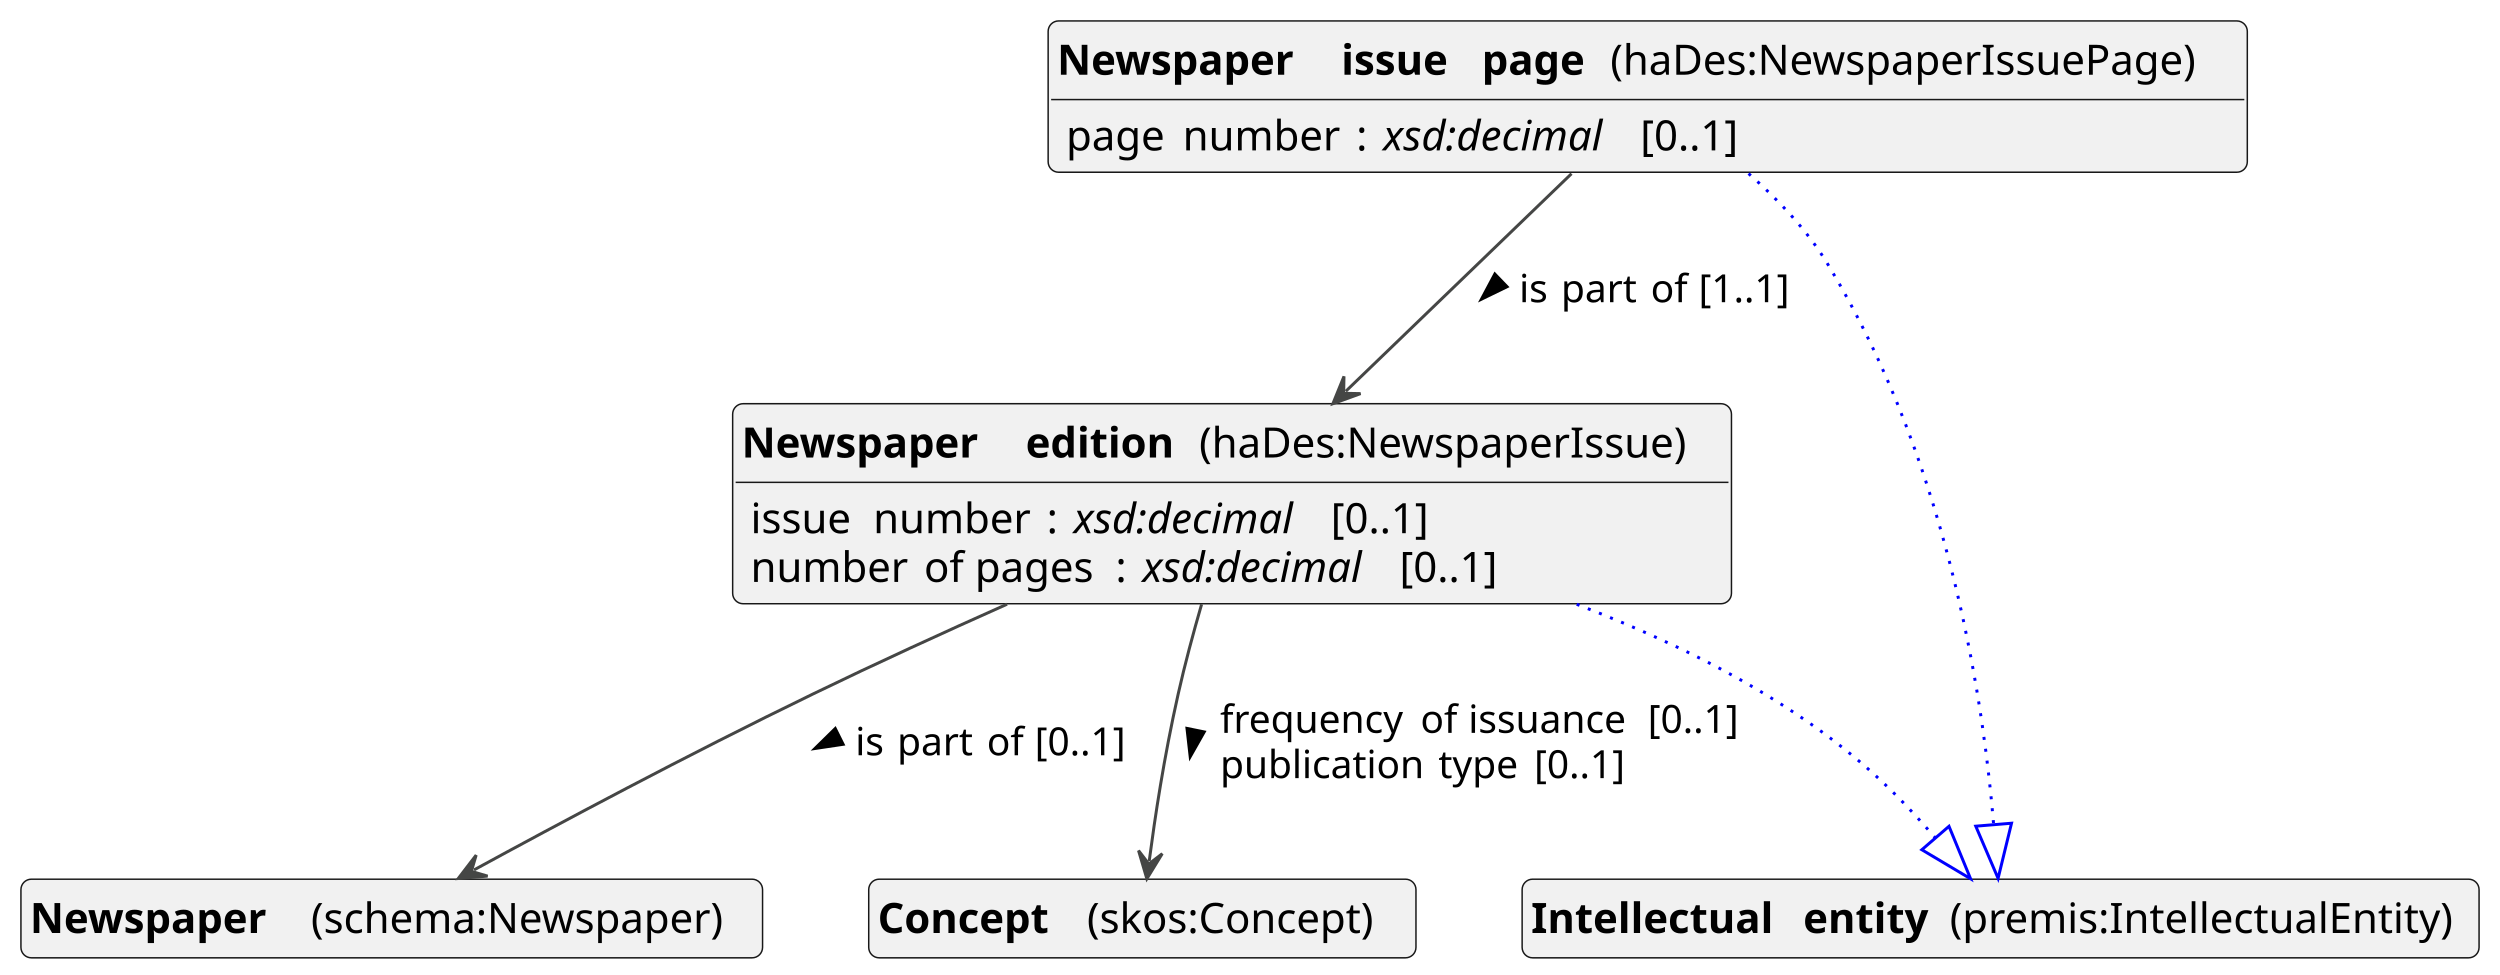
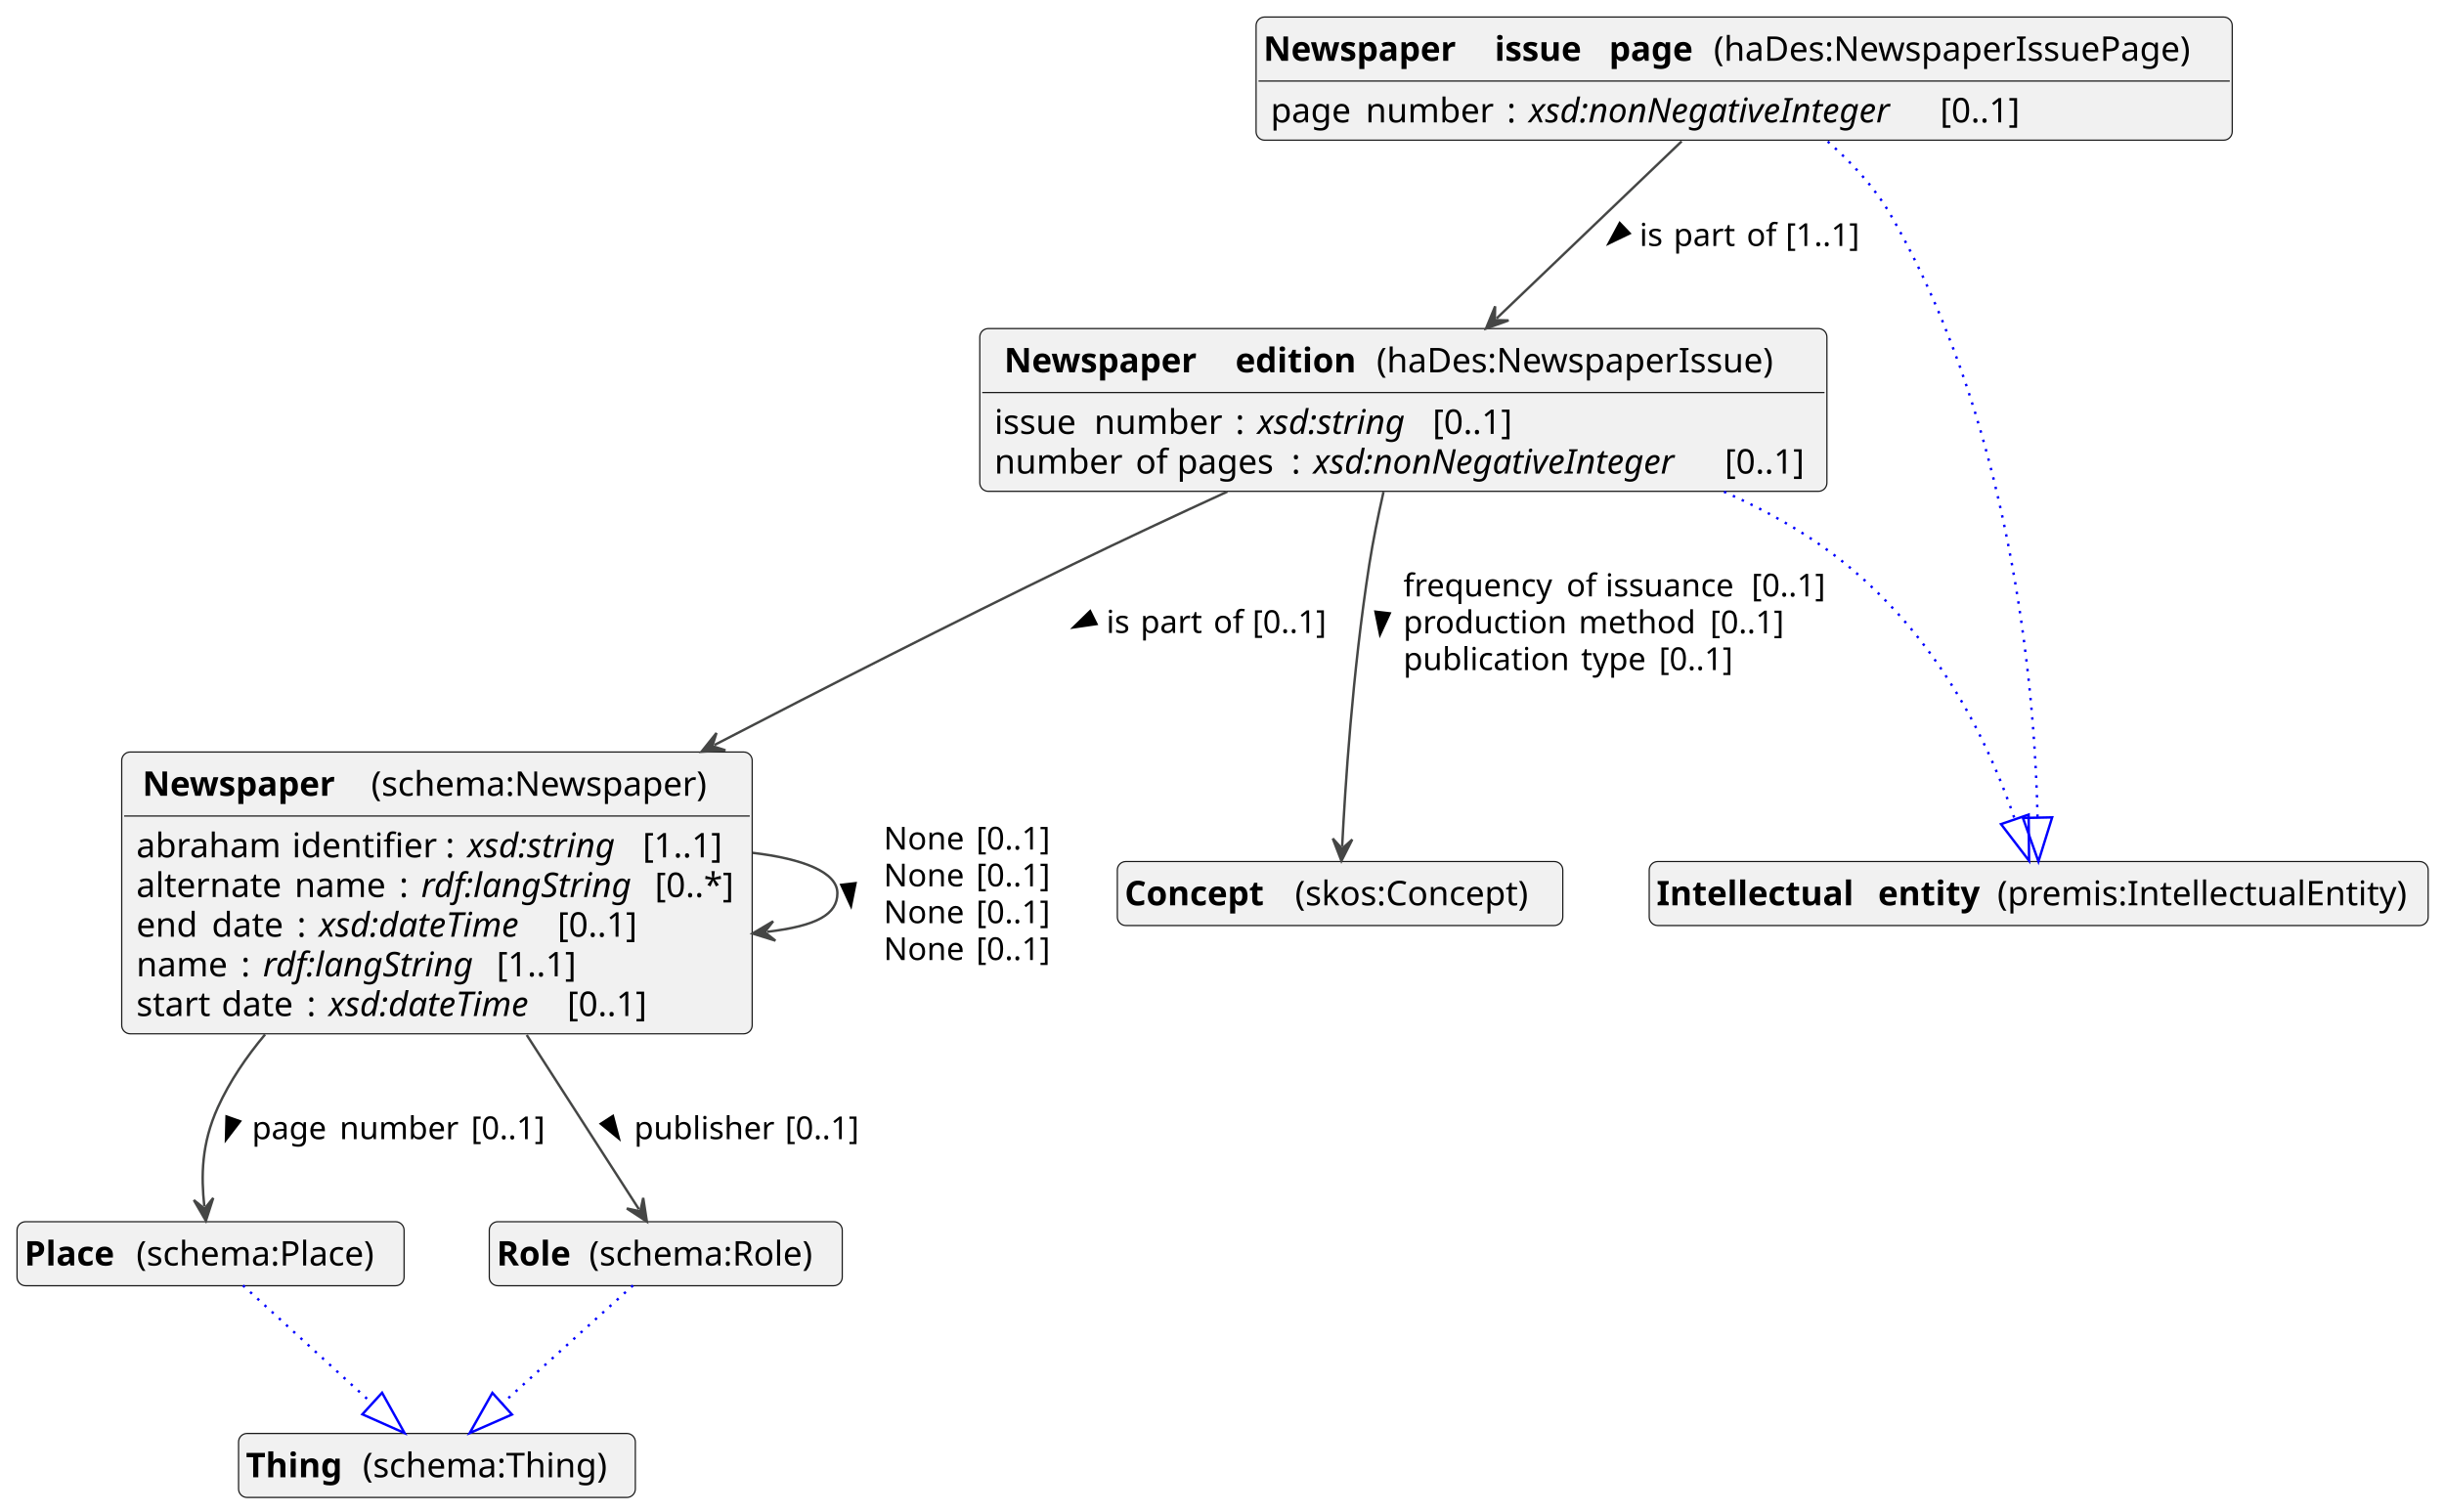
- <svg xmlns="http://www.w3.org/2000/svg" xmlns:xlink="http://www.w3.org/1999/xlink" contentStyleType="text/css" height="326px" preserveAspectRatio="none" style="width:836px;height:326px;background:#FFFFFF;" version="1.1" viewBox="0 0 836 326" width="836px" zoomAndPan="magnify">
+ <svg xmlns="http://www.w3.org/2000/svg" xmlns:xlink="http://www.w3.org/1999/xlink" contentStyleType="text/css" height="621px" preserveAspectRatio="none" style="width:1004px;height:621px;background:#FFFFFF;" version="1.1" viewBox="0 0 1004 621" width="1004px" zoomAndPan="magnify">
  <defs />
  <g>
    <a href="#schema%3ANewspaper" target="_top" title="#schema%3ANewspaper" xlink:actuate="onRequest" xlink:href="#schema%3ANewspaper" xlink:show="new" xlink:title="#schema%3ANewspaper" xlink:type="simple">
      <g id="elem_schema_Newspaper">
-         <rect codeLine="15" fill="#F1F1F1" height="26.297" id="schema_Newspaper" rx="3.5" ry="3.5" style="stroke:#181818;stroke-width:0.5;" width="248" x="7" y="294" />
-         <text fill="#000000" font-family="sans-serif" font-size="14" font-weight="bold" lengthAdjust="spacing" textLength="90" x="10" y="311.995">Newspaper</text>
-         <text fill="#000000" font-family="sans-serif" font-size="14" lengthAdjust="spacing" textLength="4" x="100" y="311.995"> </text>
-         <text fill="#000000" font-family="sans-serif" font-size="14" lengthAdjust="spacing" textLength="148" x="104" y="311.995">(schema:Newspaper)</text>
+         <rect codeLine="15" fill="#F1F1F1" height="115.781" id="schema_Newspaper" rx="3.5" ry="3.5" style="stroke:#181818;stroke-width:0.5;" width="259" x="50" y="309" />
+         <text fill="#000000" font-family="sans-serif" font-size="14" font-weight="bold" lengthAdjust="spacing" textLength="90" x="58.5" y="326.995">Newspaper</text>
+         <text fill="#000000" font-family="sans-serif" font-size="14" lengthAdjust="spacing" textLength="4" x="148.5" y="326.995"> </text>
+         <text fill="#000000" font-family="sans-serif" font-size="14" lengthAdjust="spacing" textLength="148" x="152.5" y="326.995">(schema:Newspaper)</text>
+         <line style="stroke:#181818;stroke-width:0.5;" x1="51" x2="308" y1="335.297" y2="335.297" />
+         <text fill="#000000" font-family="sans-serif" font-size="14" lengthAdjust="spacing" textLength="60" x="56" y="352.292">abraham</text>
+         <text fill="#000000" font-family="sans-serif" font-size="14" lengthAdjust="spacing" textLength="4" x="116" y="352.292"> </text>
+         <text fill="#000000" font-family="sans-serif" font-size="14" lengthAdjust="spacing" textLength="59" x="120" y="352.292">identifier</text>
+         <text fill="#000000" font-family="sans-serif" font-size="14" lengthAdjust="spacing" textLength="4" x="179" y="352.292"> </text>
+         <text fill="#000000" font-family="sans-serif" font-size="14" lengthAdjust="spacing" textLength="5" x="183" y="352.292">:</text>
+         <text fill="#000000" font-family="sans-serif" font-size="14" lengthAdjust="spacing" textLength="4" x="188" y="352.292"> </text>
+         <text fill="#000000" font-family="sans-serif" font-size="14" font-style="italic" lengthAdjust="spacing" textLength="68" x="192" y="352.292">xsd:string</text>
+         <text fill="#000000" font-family="sans-serif" font-size="14" lengthAdjust="spacing" textLength="4" x="260" y="352.292"> </text>
+         <text fill="#000000" font-family="sans-serif" font-size="14" lengthAdjust="spacing" textLength="36" x="264" y="352.292">[1..1]</text>
+         <text fill="#000000" font-family="sans-serif" font-size="14" lengthAdjust="spacing" textLength="61" x="56" y="368.589">alternate</text>
+         <text fill="#000000" font-family="sans-serif" font-size="14" lengthAdjust="spacing" textLength="4" x="117" y="368.589"> </text>
+         <text fill="#000000" font-family="sans-serif" font-size="14" lengthAdjust="spacing" textLength="39" x="121" y="368.589">name</text>
+         <text fill="#000000" font-family="sans-serif" font-size="14" lengthAdjust="spacing" textLength="4" x="160" y="368.589"> </text>
+         <text fill="#000000" font-family="sans-serif" font-size="14" lengthAdjust="spacing" textLength="5" x="164" y="368.589">:</text>
+         <text fill="#000000" font-family="sans-serif" font-size="14" lengthAdjust="spacing" textLength="4" x="169" y="368.589"> </text>
+         <text fill="#000000" font-family="sans-serif" font-size="14" font-style="italic" lengthAdjust="spacing" textLength="92" x="173" y="368.589">rdf:langString</text>
+         <text fill="#000000" font-family="sans-serif" font-size="14" lengthAdjust="spacing" textLength="4" x="265" y="368.589"> </text>
+         <text fill="#000000" font-family="sans-serif" font-size="14" lengthAdjust="spacing" textLength="34" x="269" y="368.589">[0..*]</text>
+         <text fill="#000000" font-family="sans-serif" font-size="14" lengthAdjust="spacing" textLength="27" x="56" y="384.886">end</text>
+         <text fill="#000000" font-family="sans-serif" font-size="14" lengthAdjust="spacing" textLength="4" x="83" y="384.886"> </text>
+         <text fill="#000000" font-family="sans-serif" font-size="14" lengthAdjust="spacing" textLength="31" x="87" y="384.886">date</text>
+         <text fill="#000000" font-family="sans-serif" font-size="14" lengthAdjust="spacing" textLength="4" x="118" y="384.886"> </text>
+         <text fill="#000000" font-family="sans-serif" font-size="14" lengthAdjust="spacing" textLength="5" x="122" y="384.886">:</text>
+         <text fill="#000000" font-family="sans-serif" font-size="14" lengthAdjust="spacing" textLength="4" x="127" y="384.886"> </text>
+         <text fill="#000000" font-family="sans-serif" font-size="14" font-style="italic" lengthAdjust="spacing" textLength="94" x="131" y="384.886">xsd:dateTime</text>
+         <text fill="#000000" font-family="sans-serif" font-size="14" lengthAdjust="spacing" textLength="4" x="225" y="384.886"> </text>
+         <text fill="#000000" font-family="sans-serif" font-size="14" lengthAdjust="spacing" textLength="36" x="229" y="384.886">[0..1]</text>
+         <text fill="#000000" font-family="sans-serif" font-size="14" lengthAdjust="spacing" textLength="39" x="56" y="401.183">name</text>
+         <text fill="#000000" font-family="sans-serif" font-size="14" lengthAdjust="spacing" textLength="4" x="95" y="401.183"> </text>
+         <text fill="#000000" font-family="sans-serif" font-size="14" lengthAdjust="spacing" textLength="5" x="99" y="401.183">:</text>
+         <text fill="#000000" font-family="sans-serif" font-size="14" lengthAdjust="spacing" textLength="4" x="104" y="401.183"> </text>
+         <text fill="#000000" font-family="sans-serif" font-size="14" font-style="italic" lengthAdjust="spacing" textLength="92" x="108" y="401.183">rdf:langString</text>
+         <text fill="#000000" font-family="sans-serif" font-size="14" lengthAdjust="spacing" textLength="4" x="200" y="401.183"> </text>
+         <text fill="#000000" font-family="sans-serif" font-size="14" lengthAdjust="spacing" textLength="36" x="204" y="401.183">[1..1]</text>
+         <text fill="#000000" font-family="sans-serif" font-size="14" lengthAdjust="spacing" textLength="31" x="56" y="417.479">start</text>
+         <text fill="#000000" font-family="sans-serif" font-size="14" lengthAdjust="spacing" textLength="4" x="87" y="417.479"> </text>
+         <text fill="#000000" font-family="sans-serif" font-size="14" lengthAdjust="spacing" textLength="31" x="91" y="417.479">date</text>
+         <text fill="#000000" font-family="sans-serif" font-size="14" lengthAdjust="spacing" textLength="4" x="122" y="417.479"> </text>
+         <text fill="#000000" font-family="sans-serif" font-size="14" lengthAdjust="spacing" textLength="5" x="126" y="417.479">:</text>
+         <text fill="#000000" font-family="sans-serif" font-size="14" lengthAdjust="spacing" textLength="4" x="131" y="417.479"> </text>
+         <text fill="#000000" font-family="sans-serif" font-size="14" font-style="italic" lengthAdjust="spacing" textLength="94" x="135" y="417.479">xsd:dateTime</text>
+         <text fill="#000000" font-family="sans-serif" font-size="14" lengthAdjust="spacing" textLength="4" x="229" y="417.479"> </text>
+         <text fill="#000000" font-family="sans-serif" font-size="14" lengthAdjust="spacing" textLength="36" x="233" y="417.479">[0..1]</text>
      </g>
    </a>
    <a href="../../terms/en#skos%3AConcept" target="_top" title="../../terms/en#skos%3AConcept" xlink:actuate="onRequest" xlink:href="../../terms/en#skos%3AConcept" xlink:show="new" xlink:title="../../terms/en#skos%3AConcept" xlink:type="simple">
      <g id="elem_skos_Concept">
-         <rect codeLine="16" fill="#F1F1F1" height="26.297" id="skos_Concept" rx="3.5" ry="3.5" style="stroke:#181818;stroke-width:0.5;" width="183" x="290.5" y="294" />
-         <text fill="#000000" font-family="sans-serif" font-size="14" font-weight="bold" lengthAdjust="spacing" textLength="66" x="293.5" y="311.995">Concept</text>
-         <text fill="#000000" font-family="sans-serif" font-size="14" lengthAdjust="spacing" textLength="4" x="359.5" y="311.995"> </text>
-         <text fill="#000000" font-family="sans-serif" font-size="14" lengthAdjust="spacing" textLength="107" x="363.5" y="311.995">(skos:Concept)</text>
+         <rect codeLine="16" fill="#F1F1F1" height="26.297" id="skos_Concept" rx="3.5" ry="3.5" style="stroke:#181818;stroke-width:0.5;" width="183" x="459" y="354" />
+         <text fill="#000000" font-family="sans-serif" font-size="14" font-weight="bold" lengthAdjust="spacing" textLength="66" x="462" y="371.995">Concept</text>
+         <text fill="#000000" font-family="sans-serif" font-size="14" lengthAdjust="spacing" textLength="4" x="528" y="371.995"> </text>
+         <text fill="#000000" font-family="sans-serif" font-size="14" lengthAdjust="spacing" textLength="107" x="532" y="371.995">(skos:Concept)</text>
      </g>
    </a>
    <a href="#haDes%3ANewspaperIssue" target="_top" title="#haDes%3ANewspaperIssue" xlink:actuate="onRequest" xlink:href="#haDes%3ANewspaperIssue" xlink:show="new" xlink:title="#haDes%3ANewspaperIssue" xlink:type="simple">
      <g id="elem_haDes_NewspaperIssue">
-         <rect codeLine="17" fill="#F1F1F1" height="66.891" id="haDes_NewspaperIssue" rx="3.5" ry="3.5" style="stroke:#181818;stroke-width:0.5;" width="334" x="245" y="135" />
-         <text fill="#000000" font-family="sans-serif" font-size="14" font-weight="bold" lengthAdjust="spacing" textLength="90" x="248" y="152.995">Newspaper</text>
-         <text fill="#000000" font-family="sans-serif" font-size="14" font-weight="bold" lengthAdjust="spacing" textLength="5" x="338" y="152.995"> </text>
-         <text fill="#000000" font-family="sans-serif" font-size="14" font-weight="bold" lengthAdjust="spacing" textLength="54" x="343" y="152.995">edition</text>
-         <text fill="#000000" font-family="sans-serif" font-size="14" lengthAdjust="spacing" textLength="4" x="397" y="152.995"> </text>
-         <text fill="#000000" font-family="sans-serif" font-size="14" lengthAdjust="spacing" textLength="175" x="401" y="152.995">(haDes:NewspaperIssue)</text>
-         <line style="stroke:#181818;stroke-width:0.5;" x1="246" x2="578" y1="161.297" y2="161.297" />
-         <text fill="#000000" font-family="sans-serif" font-size="14" lengthAdjust="spacing" textLength="37" x="251" y="178.292">issue</text>
-         <text fill="#000000" font-family="sans-serif" font-size="14" lengthAdjust="spacing" textLength="4" x="288" y="178.292"> </text>
-         <text fill="#000000" font-family="sans-serif" font-size="14" lengthAdjust="spacing" textLength="54" x="292" y="178.292">number</text>
-         <text fill="#000000" font-family="sans-serif" font-size="14" lengthAdjust="spacing" textLength="4" x="346" y="178.292"> </text>
-         <text fill="#000000" font-family="sans-serif" font-size="14" lengthAdjust="spacing" textLength="5" x="350" y="178.292">:</text>
-         <text fill="#000000" font-family="sans-serif" font-size="14" lengthAdjust="spacing" textLength="4" x="355" y="178.292"> </text>
-         <text fill="#000000" font-family="sans-serif" font-size="14" font-style="italic" lengthAdjust="spacing" textLength="82" x="359" y="178.292">xsd:decimal</text>
-         <text fill="#000000" font-family="sans-serif" font-size="14" lengthAdjust="spacing" textLength="4" x="441" y="178.292"> </text>
-         <text fill="#000000" font-family="sans-serif" font-size="14" lengthAdjust="spacing" textLength="36" x="445" y="178.292">[0..1]</text>
-         <text fill="#000000" font-family="sans-serif" font-size="14" lengthAdjust="spacing" textLength="54" x="251" y="194.589">number</text>
-         <text fill="#000000" font-family="sans-serif" font-size="14" lengthAdjust="spacing" textLength="4" x="305" y="194.589"> </text>
-         <text fill="#000000" font-family="sans-serif" font-size="14" lengthAdjust="spacing" textLength="13" x="309" y="194.589">of</text>
-         <text fill="#000000" font-family="sans-serif" font-size="14" lengthAdjust="spacing" textLength="4" x="322" y="194.589"> </text>
-         <text fill="#000000" font-family="sans-serif" font-size="14" lengthAdjust="spacing" textLength="43" x="326" y="194.589">pages</text>
-         <text fill="#000000" font-family="sans-serif" font-size="14" lengthAdjust="spacing" textLength="4" x="369" y="194.589"> </text>
-         <text fill="#000000" font-family="sans-serif" font-size="14" lengthAdjust="spacing" textLength="5" x="373" y="194.589">:</text>
-         <text fill="#000000" font-family="sans-serif" font-size="14" lengthAdjust="spacing" textLength="4" x="378" y="194.589"> </text>
-         <text fill="#000000" font-family="sans-serif" font-size="14" font-style="italic" lengthAdjust="spacing" textLength="82" x="382" y="194.589">xsd:decimal</text>
-         <text fill="#000000" font-family="sans-serif" font-size="14" lengthAdjust="spacing" textLength="4" x="464" y="194.589"> </text>
-         <text fill="#000000" font-family="sans-serif" font-size="14" lengthAdjust="spacing" textLength="36" x="468" y="194.589">[0..1]</text>
+         <rect codeLine="17" fill="#F1F1F1" height="66.891" id="haDes_NewspaperIssue" rx="3.5" ry="3.5" style="stroke:#181818;stroke-width:0.5;" width="348" x="402.5" y="135" />
+         <text fill="#000000" font-family="sans-serif" font-size="14" font-weight="bold" lengthAdjust="spacing" textLength="90" x="412.5" y="152.995">Newspaper</text>
+         <text fill="#000000" font-family="sans-serif" font-size="14" font-weight="bold" lengthAdjust="spacing" textLength="5" x="502.5" y="152.995"> </text>
+         <text fill="#000000" font-family="sans-serif" font-size="14" font-weight="bold" lengthAdjust="spacing" textLength="54" x="507.5" y="152.995">edition</text>
+         <text fill="#000000" font-family="sans-serif" font-size="14" lengthAdjust="spacing" textLength="4" x="561.5" y="152.995"> </text>
+         <text fill="#000000" font-family="sans-serif" font-size="14" lengthAdjust="spacing" textLength="175" x="565.5" y="152.995">(haDes:NewspaperIssue)</text>
+         <line style="stroke:#181818;stroke-width:0.5;" x1="403.5" x2="749.5" y1="161.297" y2="161.297" />
+         <text fill="#000000" font-family="sans-serif" font-size="14" lengthAdjust="spacing" textLength="37" x="408.5" y="178.292">issue</text>
+         <text fill="#000000" font-family="sans-serif" font-size="14" lengthAdjust="spacing" textLength="4" x="445.5" y="178.292"> </text>
+         <text fill="#000000" font-family="sans-serif" font-size="14" lengthAdjust="spacing" textLength="54" x="449.5" y="178.292">number</text>
+         <text fill="#000000" font-family="sans-serif" font-size="14" lengthAdjust="spacing" textLength="4" x="503.5" y="178.292"> </text>
+         <text fill="#000000" font-family="sans-serif" font-size="14" lengthAdjust="spacing" textLength="5" x="507.5" y="178.292">:</text>
+         <text fill="#000000" font-family="sans-serif" font-size="14" lengthAdjust="spacing" textLength="4" x="512.5" y="178.292"> </text>
+         <text fill="#000000" font-family="sans-serif" font-size="14" font-style="italic" lengthAdjust="spacing" textLength="68" x="516.5" y="178.292">xsd:string</text>
+         <text fill="#000000" font-family="sans-serif" font-size="14" lengthAdjust="spacing" textLength="4" x="584.5" y="178.292"> </text>
+         <text fill="#000000" font-family="sans-serif" font-size="14" lengthAdjust="spacing" textLength="36" x="588.5" y="178.292">[0..1]</text>
+         <text fill="#000000" font-family="sans-serif" font-size="14" lengthAdjust="spacing" textLength="54" x="408.5" y="194.589">number</text>
+         <text fill="#000000" font-family="sans-serif" font-size="14" lengthAdjust="spacing" textLength="4" x="462.5" y="194.589"> </text>
+         <text fill="#000000" font-family="sans-serif" font-size="14" lengthAdjust="spacing" textLength="13" x="466.5" y="194.589">of</text>
+         <text fill="#000000" font-family="sans-serif" font-size="14" lengthAdjust="spacing" textLength="4" x="479.5" y="194.589"> </text>
+         <text fill="#000000" font-family="sans-serif" font-size="14" lengthAdjust="spacing" textLength="43" x="483.5" y="194.589">pages</text>
+         <text fill="#000000" font-family="sans-serif" font-size="14" lengthAdjust="spacing" textLength="4" x="526.5" y="194.589"> </text>
+         <text fill="#000000" font-family="sans-serif" font-size="14" lengthAdjust="spacing" textLength="5" x="530.5" y="194.589">:</text>
+         <text fill="#000000" font-family="sans-serif" font-size="14" lengthAdjust="spacing" textLength="4" x="535.5" y="194.589"> </text>
+         <text fill="#000000" font-family="sans-serif" font-size="14" font-style="italic" lengthAdjust="spacing" textLength="165" x="539.5" y="194.589">xsd:nonNegativeInteger</text>
+         <text fill="#000000" font-family="sans-serif" font-size="14" lengthAdjust="spacing" textLength="4" x="704.5" y="194.589"> </text>
+         <text fill="#000000" font-family="sans-serif" font-size="14" lengthAdjust="spacing" textLength="36" x="708.5" y="194.589">[0..1]</text>
      </g>
    </a>
    <a href="#premis%3AIntellectualEntity" target="_top" title="#premis%3AIntellectualEntity" xlink:actuate="onRequest" xlink:href="#premis%3AIntellectualEntity" xlink:show="new" xlink:title="#premis%3AIntellectualEntity" xlink:type="simple">
      <g id="elem_premis_IntellectualEntity">
-         <rect codeLine="20" fill="#F1F1F1" height="26.297" id="premis_IntellectualEntity" rx="3.5" ry="3.5" style="stroke:#181818;stroke-width:0.5;" width="320" x="509" y="294" />
-         <text fill="#000000" font-family="sans-serif" font-size="14" font-weight="bold" lengthAdjust="spacing" textLength="86" x="512" y="311.995">Intellectual</text>
-         <text fill="#000000" font-family="sans-serif" font-size="14" font-weight="bold" lengthAdjust="spacing" textLength="5" x="598" y="311.995"> </text>
-         <text fill="#000000" font-family="sans-serif" font-size="14" font-weight="bold" lengthAdjust="spacing" textLength="45" x="603" y="311.995">entity</text>
-         <text fill="#000000" font-family="sans-serif" font-size="14" lengthAdjust="spacing" textLength="4" x="648" y="311.995"> </text>
-         <text fill="#000000" font-family="sans-serif" font-size="14" lengthAdjust="spacing" textLength="174" x="652" y="311.995">(premis:IntellectualEntity)</text>
+         <rect codeLine="20" fill="#F1F1F1" height="26.297" id="premis_IntellectualEntity" rx="3.5" ry="3.5" style="stroke:#181818;stroke-width:0.5;" width="320" x="677.5" y="354" />
+         <text fill="#000000" font-family="sans-serif" font-size="14" font-weight="bold" lengthAdjust="spacing" textLength="86" x="680.5" y="371.995">Intellectual</text>
+         <text fill="#000000" font-family="sans-serif" font-size="14" font-weight="bold" lengthAdjust="spacing" textLength="5" x="766.5" y="371.995"> </text>
+         <text fill="#000000" font-family="sans-serif" font-size="14" font-weight="bold" lengthAdjust="spacing" textLength="45" x="771.5" y="371.995">entity</text>
+         <text fill="#000000" font-family="sans-serif" font-size="14" lengthAdjust="spacing" textLength="4" x="816.5" y="371.995"> </text>
+         <text fill="#000000" font-family="sans-serif" font-size="14" lengthAdjust="spacing" textLength="174" x="820.5" y="371.995">(premis:IntellectualEntity)</text>
      </g>
    </a>
    <a href="#haDes%3ANewspaperIssuePage" target="_top" title="#haDes%3ANewspaperIssuePage" xlink:actuate="onRequest" xlink:href="#haDes%3ANewspaperIssuePage" xlink:show="new" xlink:title="#haDes%3ANewspaperIssuePage" xlink:type="simple">
      <g id="elem_haDes_NewspaperIssuePage">
-         <rect codeLine="19" fill="#F1F1F1" height="50.594" id="haDes_NewspaperIssuePage" rx="3.5" ry="3.5" style="stroke:#181818;stroke-width:0.5;" width="401" x="350.5" y="7" />
-         <text fill="#000000" font-family="sans-serif" font-size="14" font-weight="bold" lengthAdjust="spacing" textLength="90" x="353.5" y="24.995">Newspaper</text>
-         <text fill="#000000" font-family="sans-serif" font-size="14" font-weight="bold" lengthAdjust="spacing" textLength="5" x="443.5" y="24.995"> </text>
-         <text fill="#000000" font-family="sans-serif" font-size="14" font-weight="bold" lengthAdjust="spacing" textLength="42" x="448.5" y="24.995">issue</text>
-         <text fill="#000000" font-family="sans-serif" font-size="14" font-weight="bold" lengthAdjust="spacing" textLength="5" x="490.5" y="24.995"> </text>
-         <text fill="#000000" font-family="sans-serif" font-size="14" font-weight="bold" lengthAdjust="spacing" textLength="39" x="495.5" y="24.995">page</text>
-         <text fill="#000000" font-family="sans-serif" font-size="14" lengthAdjust="spacing" textLength="4" x="534.5" y="24.995"> </text>
-         <text fill="#000000" font-family="sans-serif" font-size="14" lengthAdjust="spacing" textLength="210" x="538.5" y="24.995">(haDes:NewspaperIssuePage)</text>
-         <line style="stroke:#181818;stroke-width:0.5;" x1="351.5" x2="750.5" y1="33.297" y2="33.297" />
-         <text fill="#000000" font-family="sans-serif" font-size="14" lengthAdjust="spacing" textLength="35" x="356.5" y="50.292">page</text>
-         <text fill="#000000" font-family="sans-serif" font-size="14" lengthAdjust="spacing" textLength="4" x="391.5" y="50.292"> </text>
-         <text fill="#000000" font-family="sans-serif" font-size="14" lengthAdjust="spacing" textLength="54" x="395.5" y="50.292">number</text>
-         <text fill="#000000" font-family="sans-serif" font-size="14" lengthAdjust="spacing" textLength="4" x="449.5" y="50.292"> </text>
-         <text fill="#000000" font-family="sans-serif" font-size="14" lengthAdjust="spacing" textLength="5" x="453.5" y="50.292">:</text>
-         <text fill="#000000" font-family="sans-serif" font-size="14" lengthAdjust="spacing" textLength="4" x="458.5" y="50.292"> </text>
-         <text fill="#000000" font-family="sans-serif" font-size="14" font-style="italic" lengthAdjust="spacing" textLength="82" x="462.5" y="50.292">xsd:decimal</text>
-         <text fill="#000000" font-family="sans-serif" font-size="14" lengthAdjust="spacing" textLength="4" x="544.5" y="50.292"> </text>
-         <text fill="#000000" font-family="sans-serif" font-size="14" lengthAdjust="spacing" textLength="36" x="548.5" y="50.292">[0..1]</text>
-       </g>
-     </a>
+         <rect codeLine="19" fill="#F1F1F1" height="50.594" id="haDes_NewspaperIssuePage" rx="3.5" ry="3.5" style="stroke:#181818;stroke-width:0.5;" width="401" x="516" y="7" />
+         <text fill="#000000" font-family="sans-serif" font-size="14" font-weight="bold" lengthAdjust="spacing" textLength="90" x="519" y="24.995">Newspaper</text>
+         <text fill="#000000" font-family="sans-serif" font-size="14" font-weight="bold" lengthAdjust="spacing" textLength="5" x="609" y="24.995"> </text>
+         <text fill="#000000" font-family="sans-serif" font-size="14" font-weight="bold" lengthAdjust="spacing" textLength="42" x="614" y="24.995">issue</text>
+         <text fill="#000000" font-family="sans-serif" font-size="14" font-weight="bold" lengthAdjust="spacing" textLength="5" x="656" y="24.995"> </text>
+         <text fill="#000000" font-family="sans-serif" font-size="14" font-weight="bold" lengthAdjust="spacing" textLength="39" x="661" y="24.995">page</text>
+         <text fill="#000000" font-family="sans-serif" font-size="14" lengthAdjust="spacing" textLength="4" x="700" y="24.995"> </text>
+         <text fill="#000000" font-family="sans-serif" font-size="14" lengthAdjust="spacing" textLength="210" x="704" y="24.995">(haDes:NewspaperIssuePage)</text>
+         <line style="stroke:#181818;stroke-width:0.5;" x1="517" x2="916" y1="33.297" y2="33.297" />
+         <text fill="#000000" font-family="sans-serif" font-size="14" lengthAdjust="spacing" textLength="35" x="522" y="50.292">page</text>
+         <text fill="#000000" font-family="sans-serif" font-size="14" lengthAdjust="spacing" textLength="4" x="557" y="50.292"> </text>
+         <text fill="#000000" font-family="sans-serif" font-size="14" lengthAdjust="spacing" textLength="54" x="561" y="50.292">number</text>
+         <text fill="#000000" font-family="sans-serif" font-size="14" lengthAdjust="spacing" textLength="4" x="615" y="50.292"> </text>
+         <text fill="#000000" font-family="sans-serif" font-size="14" lengthAdjust="spacing" textLength="5" x="619" y="50.292">:</text>
+         <text fill="#000000" font-family="sans-serif" font-size="14" lengthAdjust="spacing" textLength="4" x="624" y="50.292"> </text>
+         <text fill="#000000" font-family="sans-serif" font-size="14" font-style="italic" lengthAdjust="spacing" textLength="165" x="628" y="50.292">xsd:nonNegativeInteger</text>
+         <text fill="#000000" font-family="sans-serif" font-size="14" lengthAdjust="spacing" textLength="4" x="793" y="50.292"> </text>
+         <text fill="#000000" font-family="sans-serif" font-size="14" lengthAdjust="spacing" textLength="36" x="797" y="50.292">[0..1]</text>
+       </g>
+     </a>
+     <a href="../../description/en#schema%3APlace" target="_top" title="../../description/en#schema%3APlace" xlink:actuate="onRequest" xlink:href="../../description/en#schema%3APlace" xlink:show="new" xlink:title="../../description/en#schema%3APlace" xlink:type="simple">
+       <g id="elem_schema_Place">
+         <rect codeLine="21" fill="#F1F1F1" height="26.297" id="schema_Place" rx="3.5" ry="3.5" style="stroke:#181818;stroke-width:0.5;" width="159" x="7" y="502" />
+         <text fill="#000000" font-family="sans-serif" font-size="14" font-weight="bold" lengthAdjust="spacing" textLength="42" x="10" y="519.995">Place</text>
+         <text fill="#000000" font-family="sans-serif" font-size="14" lengthAdjust="spacing" textLength="4" x="52" y="519.995"> </text>
+         <text fill="#000000" font-family="sans-serif" font-size="14" lengthAdjust="spacing" textLength="107" x="56" y="519.995">(schema:Place)</text>
+       </g>
+     </a>
+     <a href="#schema%3AThing" target="_top" title="#schema%3AThing" xlink:actuate="onRequest" xlink:href="#schema%3AThing" xlink:show="new" xlink:title="#schema%3AThing" xlink:type="simple">
+       <g id="elem_schema_Thing">
+         <rect codeLine="24" fill="#F1F1F1" height="26.297" id="schema_Thing" rx="3.5" ry="3.5" style="stroke:#181818;stroke-width:0.5;" width="163" x="98" y="589" />
+         <text fill="#000000" font-family="sans-serif" font-size="14" font-weight="bold" lengthAdjust="spacing" textLength="44" x="101" y="606.995">Thing</text>
+         <text fill="#000000" font-family="sans-serif" font-size="14" lengthAdjust="spacing" textLength="4" x="145" y="606.995"> </text>
+         <text fill="#000000" font-family="sans-serif" font-size="14" lengthAdjust="spacing" textLength="109" x="149" y="606.995">(schema:Thing)</text>
+       </g>
+     </a>
+     <a href="../../description/en#schema%3ARole" target="_top" title="../../description/en#schema%3ARole" xlink:actuate="onRequest" xlink:href="../../description/en#schema%3ARole" xlink:show="new" xlink:title="../../description/en#schema%3ARole" xlink:type="simple">
+       <g id="elem_schema_Role">
+         <rect codeLine="23" fill="#F1F1F1" height="26.297" id="schema_Role" rx="3.5" ry="3.5" style="stroke:#181818;stroke-width:0.5;" width="145" x="201" y="502" />
+         <text fill="#000000" font-family="sans-serif" font-size="14" font-weight="bold" lengthAdjust="spacing" textLength="34" x="204" y="519.995">Role</text>
+         <text fill="#000000" font-family="sans-serif" font-size="14" lengthAdjust="spacing" textLength="4" x="238" y="519.995"> </text>
+         <text fill="#000000" font-family="sans-serif" font-size="14" lengthAdjust="spacing" textLength="101" x="242" y="519.995">(schema:Role)</text>
+       </g>
+     </a>
+     <g id="link_schema_Newspaper_schema_Newspaper">
+       <path codeLine="33" d="M309.14,350.42 C329.84,352.85 344,358.38 344,367 C344,375.62 335.799,380.45 315.099,382.88 " fill="none" id="schema_Newspaper-to-schema_Newspaper" style="stroke:#454645;stroke-width:1.0;" />
+       <polygon fill="#454645" points="309.14,383.58,318.545,386.503,314.106,382.997,317.612,378.558,309.14,383.58" style="stroke:#454645;stroke-width:1.0;" />
+       <polygon fill="#000000" points="349.583,372.231,351.447,362.906,345.61,363.591,349.583,372.231" style="stroke:#000000;stroke-width:1.0;" />
+       <text fill="#000000" font-family="sans-serif" font-size="13" lengthAdjust="spacing" textLength="34" x="363" y="349.067">None</text>
+       <text fill="#000000" font-family="sans-serif" font-size="13" lengthAdjust="spacing" textLength="4" x="397" y="349.067"> </text>
+       <text fill="#000000" font-family="sans-serif" font-size="13" lengthAdjust="spacing" textLength="34" x="401" y="349.067">[0..1]</text>
+       <text fill="#000000" font-family="sans-serif" font-size="13" lengthAdjust="spacing" textLength="34" x="363" y="364.2">None</text>
+       <text fill="#000000" font-family="sans-serif" font-size="13" lengthAdjust="spacing" textLength="4" x="397" y="364.2"> </text>
+       <text fill="#000000" font-family="sans-serif" font-size="13" lengthAdjust="spacing" textLength="34" x="401" y="364.2">[0..1]</text>
+       <text fill="#000000" font-family="sans-serif" font-size="13" lengthAdjust="spacing" textLength="34" x="363" y="379.332">None</text>
+       <text fill="#000000" font-family="sans-serif" font-size="13" lengthAdjust="spacing" textLength="4" x="397" y="379.332"> </text>
+       <text fill="#000000" font-family="sans-serif" font-size="13" lengthAdjust="spacing" textLength="34" x="401" y="379.332">[0..1]</text>
+       <text fill="#000000" font-family="sans-serif" font-size="13" lengthAdjust="spacing" textLength="34" x="363" y="394.465">None</text>
+       <text fill="#000000" font-family="sans-serif" font-size="13" lengthAdjust="spacing" textLength="4" x="397" y="394.465"> </text>
+       <text fill="#000000" font-family="sans-serif" font-size="13" lengthAdjust="spacing" textLength="34" x="401" y="394.465">[0..1]</text>
+     </g>
+     <g id="link_schema_Newspaper_schema_Place">
+       <path codeLine="34" d="M108.89,425.06 C101.17,434.27 94.36,444.32 89.5,455 C82.71,469.94 82.594,483.285 83.934,495.665 " fill="none" id="schema_Newspaper-to-schema_Place" style="stroke:#454645;stroke-width:1.0;" />
+       <polygon fill="#454645" points="84.58,501.63,87.588,492.252,84.042,496.659,79.635,493.113,84.58,501.63" style="stroke:#454645;stroke-width:1.0;" />
+       <polygon fill="#000000" points="92.834,468.281,98.619,460.732,93.077,458.773,92.834,468.281" style="stroke:#000000;stroke-width:1.0;" />
+       <text fill="#000000" font-family="sans-serif" font-size="13" lengthAdjust="spacing" textLength="32" x="103.5" y="468.067">page</text>
+       <text fill="#000000" font-family="sans-serif" font-size="13" lengthAdjust="spacing" textLength="4" x="135.5" y="468.067"> </text>
+       <text fill="#000000" font-family="sans-serif" font-size="13" lengthAdjust="spacing" textLength="50" x="139.5" y="468.067">number</text>
+       <text fill="#000000" font-family="sans-serif" font-size="13" lengthAdjust="spacing" textLength="4" x="189.5" y="468.067"> </text>
+       <text fill="#000000" font-family="sans-serif" font-size="13" lengthAdjust="spacing" textLength="34" x="193.5" y="468.067">[0..1]</text>
+     </g>
+     <g id="link_schema_Newspaper_schema_Role">
+       <path codeLine="35" d="M216.38,425.28 C234.59,453.56 251.671,480.106 262.491,496.906 " fill="none" id="schema_Newspaper-to-schema_Role" style="stroke:#454645;stroke-width:1.0;" />
+       <polygon fill="#454645" points="265.74,501.95,264.23,492.218,263.033,497.746,257.504,496.549,265.74,501.95" style="stroke:#454645;stroke-width:1.0;" />
+       <polygon fill="#000000" points="254.207,467.771,251.781,458.574,246.839,461.756,254.207,467.771" style="stroke:#000000;stroke-width:1.0;" />
+       <text fill="#000000" font-family="sans-serif" font-size="13" lengthAdjust="spacing" textLength="58" x="260.5" y="468.067">publisher</text>
+       <text fill="#000000" font-family="sans-serif" font-size="13" lengthAdjust="spacing" textLength="4" x="318.5" y="468.067"> </text>
+       <text fill="#000000" font-family="sans-serif" font-size="13" lengthAdjust="spacing" textLength="34" x="322.5" y="468.067">[0..1]</text>
+     </g>
    <g id="link_haDes_NewspaperIssue_premis_IntellectualEntity">
-       <path codeLine="26" d="M527.25,202.07 C548.84,210.34 570.68,220.28 590,232 C618.28,249.15 633.248,264.075 647.198,280.235 " fill="none" id="haDes_NewspaperIssue-to-premis_IntellectualEntity" style="stroke:#0000FF;stroke-width:1.0;stroke-dasharray:1.0,3.0;" />
-       <polygon fill="none" points="658.96,293.86,651.74,276.314,642.656,284.155,658.96,293.86" style="stroke:#0000FF;stroke-width:1.0;" />
+       <path codeLine="41" d="M708.23,202.05 C726.24,210.01 743.62,219.85 758.5,232 C799.93,265.81 818.673,310.46 827.693,336.67 " fill="none" id="haDes_NewspaperIssue-to-premis_IntellectualEntity" style="stroke:#0000FF;stroke-width:1.0;stroke-dasharray:1.0,3.0;" />
+       <polygon fill="none" points="833.55,353.69,833.366,334.717,822.019,338.622,833.55,353.69" style="stroke:#0000FF;stroke-width:1.0;" />
    </g>
    <g id="link_haDes_NewspaperIssue_schema_Newspaper">
-       <path codeLine="30" d="M336.76,202.04 C315.68,211.44 292.84,221.89 272,232 C229.47,252.63 186.108,275.848 158.508,290.898 " fill="none" id="haDes_NewspaperIssue-to-schema_Newspaper" style="stroke:#454645;stroke-width:1.0;" />
-       <polygon fill="#454645" points="153.24,293.77,163.057,292.973,157.63,291.376,159.227,285.95,153.24,293.77" style="stroke:#454645;stroke-width:1.0;" />
-       <polygon fill="#000000" points="272.525,250.297,281.931,248.892,279.309,243.631,272.525,250.297" style="stroke:#000000;stroke-width:1.0;" />
-       <text fill="#000000" font-family="sans-serif" font-size="13" lengthAdjust="spacing" textLength="10" x="286" y="252.567">is</text>
-       <text fill="#000000" font-family="sans-serif" font-size="13" lengthAdjust="spacing" textLength="4" x="296" y="252.567"> </text>
-       <text fill="#000000" font-family="sans-serif" font-size="13" lengthAdjust="spacing" textLength="26" x="300" y="252.567">part</text>
-       <text fill="#000000" font-family="sans-serif" font-size="13" lengthAdjust="spacing" textLength="4" x="326" y="252.567"> </text>
-       <text fill="#000000" font-family="sans-serif" font-size="13" lengthAdjust="spacing" textLength="12" x="330" y="252.567">of</text>
-       <text fill="#000000" font-family="sans-serif" font-size="13" lengthAdjust="spacing" textLength="4" x="342" y="252.567"> </text>
-       <text fill="#000000" font-family="sans-serif" font-size="13" lengthAdjust="spacing" textLength="34" x="346" y="252.567">[0..1]</text>
+       <path codeLine="45" d="M504.23,202 C483.56,211.49 461.06,222 440.5,232 C390.11,256.5 340.167,281.918 293.507,306.108 " fill="none" id="haDes_NewspaperIssue-to-schema_Newspaper" style="stroke:#454645;stroke-width:1.0;" />
+       <polygon fill="#454645" points="288.18,308.87,298.011,308.279,292.619,306.569,294.329,301.177,288.18,308.87" style="stroke:#454645;stroke-width:1.0;" />
+       <polygon fill="#000000" points="441.017,257.781,450.428,256.41,447.825,251.14,441.017,257.781" style="stroke:#000000;stroke-width:1.0;" />
+       <text fill="#000000" font-family="sans-serif" font-size="13" lengthAdjust="spacing" textLength="10" x="454.5" y="260.067">is</text>
+       <text fill="#000000" font-family="sans-serif" font-size="13" lengthAdjust="spacing" textLength="4" x="464.5" y="260.067"> </text>
+       <text fill="#000000" font-family="sans-serif" font-size="13" lengthAdjust="spacing" textLength="26" x="468.5" y="260.067">part</text>
+       <text fill="#000000" font-family="sans-serif" font-size="13" lengthAdjust="spacing" textLength="4" x="494.5" y="260.067"> </text>
+       <text fill="#000000" font-family="sans-serif" font-size="13" lengthAdjust="spacing" textLength="12" x="498.5" y="260.067">of</text>
+       <text fill="#000000" font-family="sans-serif" font-size="13" lengthAdjust="spacing" textLength="4" x="510.5" y="260.067"> </text>
+       <text fill="#000000" font-family="sans-serif" font-size="13" lengthAdjust="spacing" textLength="34" x="514.5" y="260.067">[0..1]</text>
    </g>
    <g id="link_haDes_NewspaperIssue_skos_Concept">
-       <path codeLine="31" d="M401.82,202.07 C399.04,211.65 396.2,222.19 394,232 C389.16,253.59 386.247,273.192 384.297,287.922 " fill="none" id="haDes_NewspaperIssue-to-skos_Concept" style="stroke:#454645;stroke-width:1.0;" />
-       <polygon fill="#454645" points="383.51,293.87,388.656,285.473,384.166,288.913,380.726,284.423,383.51,293.87" style="stroke:#454645;stroke-width:1.0;" />
-       <polygon fill="#000000" points="398,253.032,402.688,244.757,396.929,243.582,398,253.032" style="stroke:#000000;stroke-width:1.0;" />
-       <text fill="#000000" font-family="sans-serif" font-size="13" lengthAdjust="spacing" textLength="63" x="408" y="245.067">frequency</text>
-       <text fill="#000000" font-family="sans-serif" font-size="13" lengthAdjust="spacing" textLength="4" x="471" y="245.067"> </text>
-       <text fill="#000000" font-family="sans-serif" font-size="13" lengthAdjust="spacing" textLength="12" x="475" y="245.067">of</text>
-       <text fill="#000000" font-family="sans-serif" font-size="13" lengthAdjust="spacing" textLength="4" x="487" y="245.067"> </text>
-       <text fill="#000000" font-family="sans-serif" font-size="13" lengthAdjust="spacing" textLength="56" x="491" y="245.067">issuance</text>
-       <text fill="#000000" font-family="sans-serif" font-size="13" lengthAdjust="spacing" textLength="4" x="547" y="245.067"> </text>
-       <text fill="#000000" font-family="sans-serif" font-size="13" lengthAdjust="spacing" textLength="34" x="551" y="245.067">[0..1]</text>
-       <text fill="#000000" font-family="sans-serif" font-size="13" lengthAdjust="spacing" textLength="69" x="408" y="260.2">publication</text>
-       <text fill="#000000" font-family="sans-serif" font-size="13" lengthAdjust="spacing" textLength="4" x="477" y="260.2"> </text>
-       <text fill="#000000" font-family="sans-serif" font-size="13" lengthAdjust="spacing" textLength="28" x="481" y="260.2">type</text>
-       <text fill="#000000" font-family="sans-serif" font-size="13" lengthAdjust="spacing" textLength="4" x="509" y="260.2"> </text>
-       <text fill="#000000" font-family="sans-serif" font-size="13" lengthAdjust="spacing" textLength="34" x="513" y="260.2">[0..1]</text>
+       <path codeLine="46" d="M568.35,202.11 C566.18,211.69 564.03,222.22 562.5,232 C555.55,276.54 552.564,324.088 551.364,347.748 " fill="none" id="haDes_NewspaperIssue-to-skos_Concept" style="stroke:#454645;stroke-width:1.0;" />
+       <polygon fill="#454645" points="551.06,353.74,555.511,344.954,551.313,348.746,547.521,344.549,551.06,353.74" style="stroke:#454645;stroke-width:1.0;" />
+       <polygon fill="#000000" points="566.921,260.666,570.888,252.022,565.049,251.341,566.921,260.666" style="stroke:#000000;stroke-width:1.0;" />
+       <text fill="#000000" font-family="sans-serif" font-size="13" lengthAdjust="spacing" textLength="63" x="576.5" y="245.067">frequency</text>
+       <text fill="#000000" font-family="sans-serif" font-size="13" lengthAdjust="spacing" textLength="4" x="639.5" y="245.067"> </text>
+       <text fill="#000000" font-family="sans-serif" font-size="13" lengthAdjust="spacing" textLength="12" x="643.5" y="245.067">of</text>
+       <text fill="#000000" font-family="sans-serif" font-size="13" lengthAdjust="spacing" textLength="4" x="655.5" y="245.067"> </text>
+       <text fill="#000000" font-family="sans-serif" font-size="13" lengthAdjust="spacing" textLength="56" x="659.5" y="245.067">issuance</text>
+       <text fill="#000000" font-family="sans-serif" font-size="13" lengthAdjust="spacing" textLength="4" x="715.5" y="245.067"> </text>
+       <text fill="#000000" font-family="sans-serif" font-size="13" lengthAdjust="spacing" textLength="34" x="719.5" y="245.067">[0..1]</text>
+       <text fill="#000000" font-family="sans-serif" font-size="13" lengthAdjust="spacing" textLength="68" x="576.5" y="260.2">production</text>
+       <text fill="#000000" font-family="sans-serif" font-size="13" lengthAdjust="spacing" textLength="4" x="644.5" y="260.2"> </text>
+       <text fill="#000000" font-family="sans-serif" font-size="13" lengthAdjust="spacing" textLength="50" x="648.5" y="260.2">method</text>
+       <text fill="#000000" font-family="sans-serif" font-size="13" lengthAdjust="spacing" textLength="4" x="698.5" y="260.2"> </text>
+       <text fill="#000000" font-family="sans-serif" font-size="13" lengthAdjust="spacing" textLength="34" x="702.5" y="260.2">[0..1]</text>
+       <text fill="#000000" font-family="sans-serif" font-size="13" lengthAdjust="spacing" textLength="69" x="576.5" y="275.332">publication</text>
+       <text fill="#000000" font-family="sans-serif" font-size="13" lengthAdjust="spacing" textLength="4" x="645.5" y="275.332"> </text>
+       <text fill="#000000" font-family="sans-serif" font-size="13" lengthAdjust="spacing" textLength="28" x="649.5" y="275.332">type</text>
+       <text fill="#000000" font-family="sans-serif" font-size="13" lengthAdjust="spacing" textLength="4" x="677.5" y="275.332"> </text>
+       <text fill="#000000" font-family="sans-serif" font-size="13" lengthAdjust="spacing" textLength="34" x="681.5" y="275.332">[0..1]</text>
    </g>
    <g id="link_haDes_NewspaperIssuePage_premis_IntellectualEntity">
-       <path codeLine="34" d="M584.72,58.05 C594.42,66.57 604.2,76.82 611,88 C653.55,157.92 663.793,241.042 666.673,275.781 " fill="none" id="haDes_NewspaperIssuePage-to-premis_IntellectualEntity" style="stroke:#0000FF;stroke-width:1.0;stroke-dasharray:1.0,3.0;" />
-       <polygon fill="none" points="668.16,293.72,672.652,275.286,660.693,276.277,668.16,293.72" style="stroke:#0000FF;stroke-width:1.0;" />
+       <path codeLine="50" d="M750.84,58.15 C760.44,66.6 770.01,76.8 776.5,88 C829.72,179.94 836.201,295.534 837.031,335.974 " fill="none" id="haDes_NewspaperIssuePage-to-premis_IntellectualEntity" style="stroke:#0000FF;stroke-width:1.0;stroke-dasharray:1.0,3.0;" />
+       <polygon fill="none" points="837.4,353.97,843.029,335.851,831.032,336.097,837.4,353.97" style="stroke:#0000FF;stroke-width:1.0;" />
    </g>
    <g id="link_haDes_NewspaperIssuePage_haDes_NewspaperIssue">
-       <path codeLine="37" d="M525.51,58.08 C503.09,79.69 474.62,107.136 450.04,130.826 " fill="none" id="haDes_NewspaperIssuePage-to-haDes_NewspaperIssue" style="stroke:#454645;stroke-width:1.0;" />
-       <polygon fill="#454645" points="445.72,134.99,454.976,131.625,449.32,131.52,449.424,125.864,445.72,134.99" style="stroke:#454645;stroke-width:1.0;" />
-       <polygon fill="#000000" points="495.4,100.036,503.952,95.875,499.873,91.643,495.4,100.036" style="stroke:#000000;stroke-width:1.0;" />
-       <text fill="#000000" font-family="sans-serif" font-size="13" lengthAdjust="spacing" textLength="10" x="508" y="101.067">is</text>
-       <text fill="#000000" font-family="sans-serif" font-size="13" lengthAdjust="spacing" textLength="4" x="518" y="101.067"> </text>
-       <text fill="#000000" font-family="sans-serif" font-size="13" lengthAdjust="spacing" textLength="26" x="522" y="101.067">part</text>
-       <text fill="#000000" font-family="sans-serif" font-size="13" lengthAdjust="spacing" textLength="4" x="548" y="101.067"> </text>
-       <text fill="#000000" font-family="sans-serif" font-size="13" lengthAdjust="spacing" textLength="12" x="552" y="101.067">of</text>
-       <text fill="#000000" font-family="sans-serif" font-size="13" lengthAdjust="spacing" textLength="4" x="564" y="101.067"> </text>
-       <text fill="#000000" font-family="sans-serif" font-size="13" lengthAdjust="spacing" textLength="34" x="568" y="101.067">[1..1]</text>
+       <path codeLine="53" d="M690.82,58.08 C668.25,79.69 639.555,107.152 614.795,130.842 " fill="none" id="haDes_NewspaperIssuePage-to-haDes_NewspaperIssue" style="stroke:#454645;stroke-width:1.0;" />
+       <polygon fill="#454645" points="610.46,134.99,619.728,131.658,614.073,131.533,614.198,125.878,610.46,134.99" style="stroke:#454645;stroke-width:1.0;" />
+       <polygon fill="#000000" points="660.888,100.024,669.454,95.893,665.39,91.646,660.888,100.024" style="stroke:#000000;stroke-width:1.0;" />
+       <text fill="#000000" font-family="sans-serif" font-size="13" lengthAdjust="spacing" textLength="10" x="673.5" y="101.067">is</text>
+       <text fill="#000000" font-family="sans-serif" font-size="13" lengthAdjust="spacing" textLength="4" x="683.5" y="101.067"> </text>
+       <text fill="#000000" font-family="sans-serif" font-size="13" lengthAdjust="spacing" textLength="26" x="687.5" y="101.067">part</text>
+       <text fill="#000000" font-family="sans-serif" font-size="13" lengthAdjust="spacing" textLength="4" x="713.5" y="101.067"> </text>
+       <text fill="#000000" font-family="sans-serif" font-size="13" lengthAdjust="spacing" textLength="12" x="717.5" y="101.067">of</text>
+       <text fill="#000000" font-family="sans-serif" font-size="13" lengthAdjust="spacing" textLength="4" x="729.5" y="101.067"> </text>
+       <text fill="#000000" font-family="sans-serif" font-size="13" lengthAdjust="spacing" textLength="34" x="733.5" y="101.067">[1..1]</text>
+     </g>
+     <g id="link_schema_Place_schema_Thing">
+       <path codeLine="56" d="M99.82,528.18 C117.5,544.34 135.24,560.561 152.91,576.701 " fill="none" id="schema_Place-to-schema_Thing" style="stroke:#0000FF;stroke-width:1.0;stroke-dasharray:1.0,3.0;" />
+       <polygon fill="none" points="166.2,588.84,156.956,572.27,148.863,581.131,166.2,588.84" style="stroke:#0000FF;stroke-width:1.0;" />
+     </g>
+     <g id="link_schema_Role_schema_Thing">
+       <path codeLine="59" d="M260.03,528.18 C242.16,544.34 224.155,560.631 206.295,576.771 " fill="none" id="schema_Role-to-schema_Thing" style="stroke:#0000FF;stroke-width:1.0;stroke-dasharray:1.0,3.0;" />
+       <polygon fill="none" points="192.94,588.84,210.318,581.223,202.272,572.32,192.94,588.84" style="stroke:#0000FF;stroke-width:1.0;" />
    </g>
  </g>
</svg>
